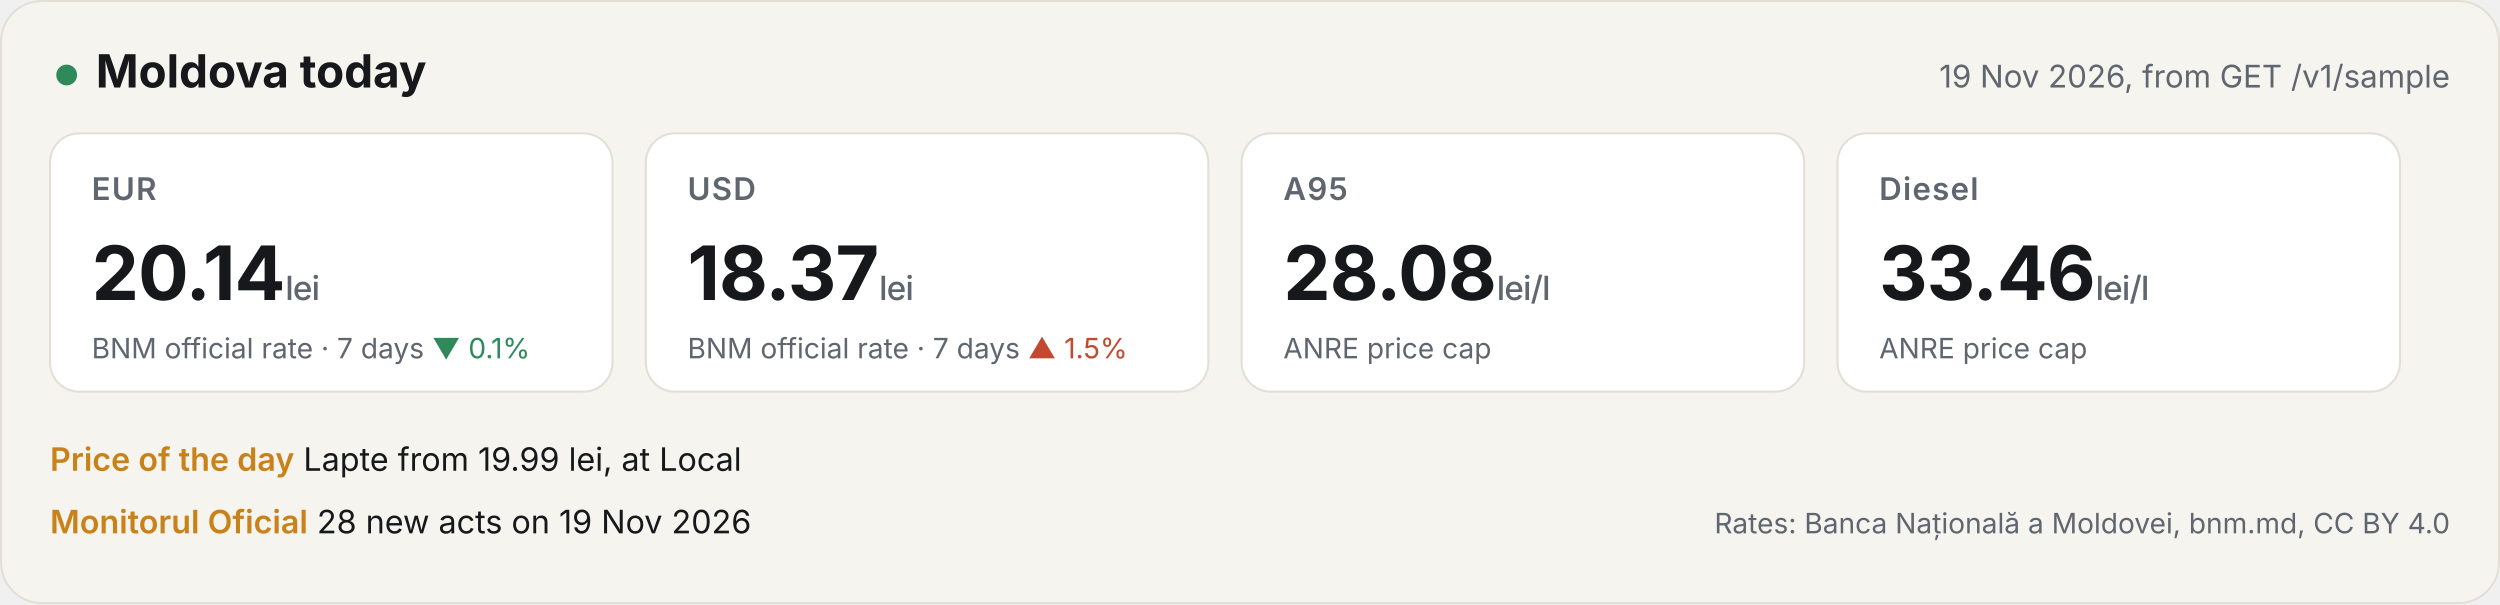
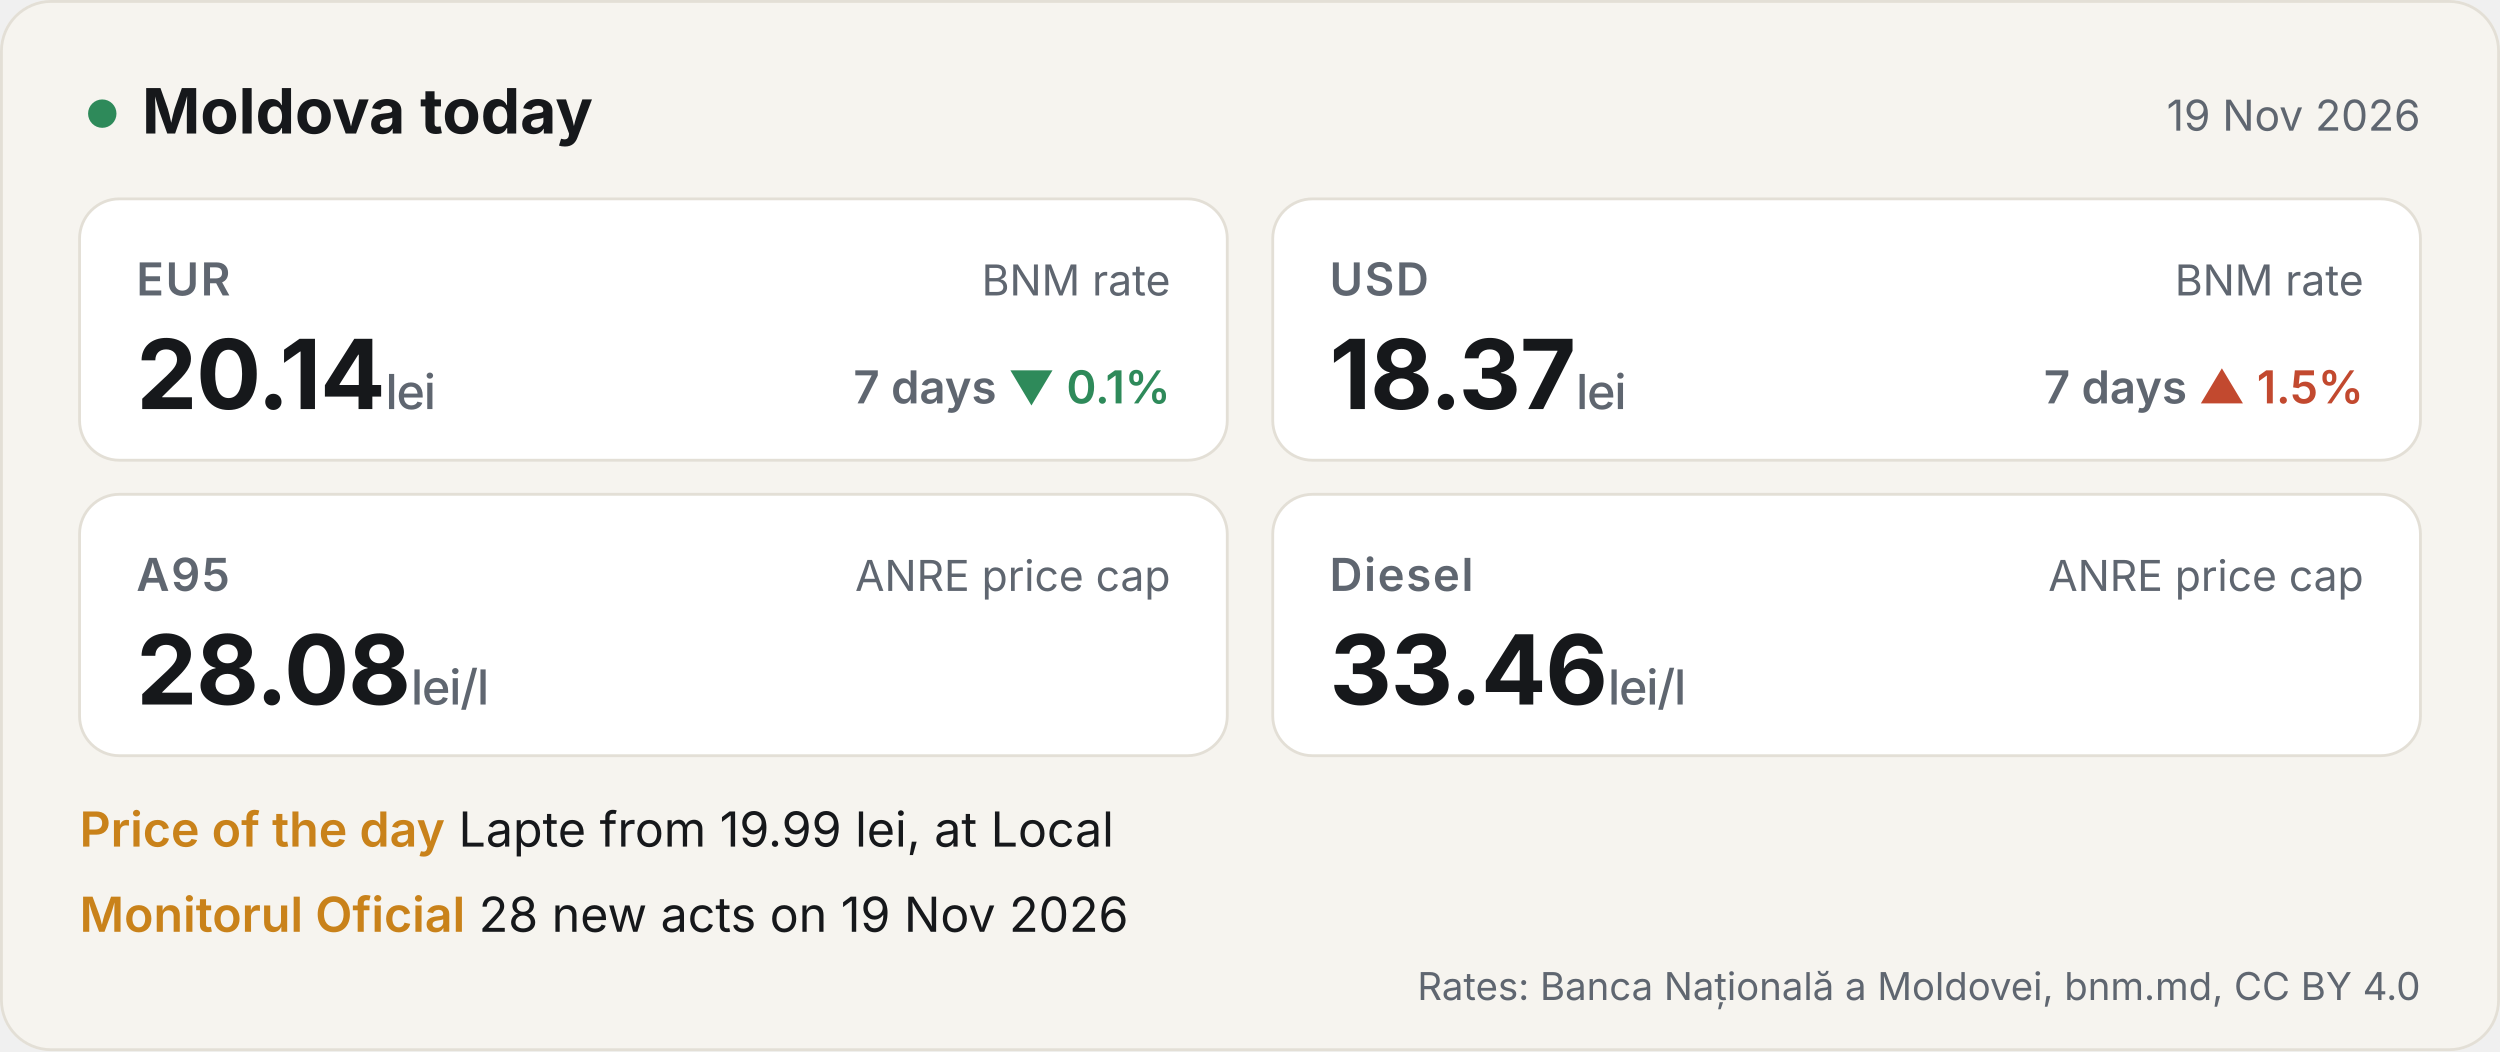
- <svg xmlns="http://www.w3.org/2000/svg" width="1200" height="290" viewBox="0 0 1200 290" role="img" aria-label="Moldova today: EUR 20.1411 lei, USD 18.3744 lei">
-   <style>.h{font:700 22px -apple-system,BlinkMacSystemFont,'Segoe UI',Inter,Helvetica,Arial,sans-serif;fill:#16181B}.d{font:400 15px -apple-system,BlinkMacSystemFont,'Segoe UI',Inter,Helvetica,Arial,sans-serif;fill:#5F6670}.k{font:600 15px -apple-system,BlinkMacSystemFont,'Segoe UI',Inter,Helvetica,Arial,sans-serif;fill:#5F6670;letter-spacing:.6px}.v{font:700 36px -apple-system,BlinkMacSystemFont,'Segoe UI',Inter,Helvetica,Arial,sans-serif;fill:#16181B;letter-spacing:-.4px}.u{font:500 16px -apple-system,BlinkMacSystemFont,'Segoe UI',Inter,Helvetica,Arial,sans-serif;fill:#5F6670}.src{font:400 13.5px -apple-system,BlinkMacSystemFont,'Segoe UI',Inter,Helvetica,Arial,sans-serif;fill:#5F6670}
- .row{font:400 15.5px -apple-system,BlinkMacSystemFont,'Segoe UI',Inter,Helvetica,Arial,sans-serif;fill:#16181B}.row b,.acc{fill:#C9821A;font-weight:600}.tile{animation:in .7s ease-out both}@keyframes in{from{opacity:0;transform:translateY(10px)}to{opacity:1;transform:none}}
+ <svg xmlns="http://www.w3.org/2000/svg" width="880" height="370" viewBox="0 0 880 370" role="img" aria-label="Moldova today: EUR 20.1411 lei, USD 18.3744 lei">
+   <style>.h{font:700 22px -apple-system,BlinkMacSystemFont,'Segoe UI',Inter,Helvetica,Arial,sans-serif;fill:#16181B}.d{font:400 15px -apple-system,BlinkMacSystemFont,'Segoe UI',Inter,Helvetica,Arial,sans-serif;fill:#5F6670}.k{font:600 16px -apple-system,BlinkMacSystemFont,'Segoe UI',Inter,Helvetica,Arial,sans-serif;fill:#5F6670;letter-spacing:.6px}.v{font:700 34px -apple-system,BlinkMacSystemFont,'Segoe UI',Inter,Helvetica,Arial,sans-serif;fill:#16181B;letter-spacing:-.4px}.u{font:500 17px -apple-system,BlinkMacSystemFont,'Segoe UI',Inter,Helvetica,Arial,sans-serif;fill:#5F6670}.src{font:400 15px -apple-system,BlinkMacSystemFont,'Segoe UI',Inter,Helvetica,Arial,sans-serif;fill:#5F6670}.chg{font:600 16px -apple-system,BlinkMacSystemFont,'Segoe UI',Inter,Helvetica,Arial,sans-serif;fill:#5F6670}
+ .row{font:400 17px -apple-system,BlinkMacSystemFont,'Segoe UI',Inter,Helvetica,Arial,sans-serif;fill:#16181B}.acc{fill:#C9821A;font-weight:600}.foot{font:400 13.5px -apple-system,BlinkMacSystemFont,'Segoe UI',Inter,Helvetica,Arial,sans-serif;fill:#5F6670}.tile{animation:in .7s ease-out both}@keyframes in{from{opacity:0;transform:translateY(10px)}to{opacity:1;transform:none}}
.live{fill:#2E8A5A;animation:blink 2s infinite}@keyframes blink{50%{opacity:.25}}@media (prefers-reduced-motion:reduce){*{animation:none!important}}</style>
-   <rect width="1200" height="290" rx="20" fill="#F6F4EF" />
-   <rect x=".5" y=".5" width="1199" height="289" rx="19.5" fill="none" stroke="#E3DFD6" />
-   <circle cx="32" cy="36" r="5" class="live" />
-   <text x="46" y="42" class="h">Moldova today</text>
-   <text x="1176" y="42" class="d" text-anchor="end">19 Nov 2026, from GET /v1/sample</text>
+   <rect width="880" height="370" rx="18" fill="#F6F4EF" />
+   <rect x=".5" y=".5" width="879" height="369" rx="17.5" fill="none" stroke="#E3DFD6" />
+   <circle cx="36" cy="40" r="5" class="live" />
+   <text x="50" y="47" class="h">Moldova today</text>
+   <text x="852" y="46" class="d" text-anchor="end">19 Nov 2026</text>
  <g class="tile" style="animation-delay:0s">
-     <rect x="24" y="64" width="270" height="124" rx="14" fill="#FFFFFF" stroke="#E3DFD6" />
-     <text x="44" y="96" class="k">EUR</text>
-     <text x="44" y="144" class="v">20.14<tspan class="u"> lei</tspan>
+     <rect x="28" y="70" width="404" height="92" rx="14" fill="#FFFFFF" stroke="#E3DFD6" />
+     <text x="48" y="104" class="k">EUR</text>
+     <text x="48" y="144" class="v">20.14<tspan class="u"> lei</tspan>
    </text>
-     <text x="44" y="172" class="src">BNM official rate · 7 days <tspan fill="#2E8A5A">▼ 0.1%</tspan>
+     <text x="412" y="104" class="src" text-anchor="end">BNM rate</text>
+     <text x="412" y="142" class="chg" text-anchor="end">7 days <tspan fill="#2E8A5A">▼ 0.1%</tspan>
    </text>
  </g>
  <g class="tile" style="animation-delay:0.12s">
-     <rect x="310" y="64" width="270" height="124" rx="14" fill="#FFFFFF" stroke="#E3DFD6" />
-     <text x="330" y="96" class="k">USD</text>
-     <text x="330" y="144" class="v">18.37<tspan class="u"> lei</tspan>
+     <rect x="448" y="70" width="404" height="92" rx="14" fill="#FFFFFF" stroke="#E3DFD6" />
+     <text x="468" y="104" class="k">USD</text>
+     <text x="468" y="144" class="v">18.37<tspan class="u"> lei</tspan>
    </text>
-     <text x="330" y="172" class="src">BNM official rate · 7 days <tspan fill="#C2492F">▲ 1.5%</tspan>
+     <text x="832" y="104" class="src" text-anchor="end">BNM rate</text>
+     <text x="832" y="142" class="chg" text-anchor="end">7 days <tspan fill="#C2492F">▲ 1.5%</tspan>
    </text>
  </g>
  <g class="tile" style="animation-delay:0.24s">
-     <rect x="596" y="64" width="270" height="124" rx="14" fill="#FFFFFF" stroke="#E3DFD6" />
-     <text x="616" y="96" class="k">A95</text>
-     <text x="616" y="144" class="v">28.08<tspan class="u"> lei/l</tspan>
+     <rect x="28" y="174" width="404" height="92" rx="14" fill="#FFFFFF" stroke="#E3DFD6" />
+     <text x="48" y="208" class="k">A95</text>
+     <text x="48" y="248" class="v">28.08<tspan class="u"> lei/l</tspan>
    </text>
-     <text x="616" y="172" class="src">ANRE price cap</text>
+     <text x="412" y="208" class="src" text-anchor="end">ANRE price cap</text>
  </g>
  <g class="tile" style="animation-delay:0.36s">
-     <rect x="882" y="64" width="270" height="124" rx="14" fill="#FFFFFF" stroke="#E3DFD6" />
-     <text x="902" y="96" class="k">Diesel</text>
-     <text x="902" y="144" class="v">33.46<tspan class="u"> lei/l</tspan>
+     <rect x="448" y="174" width="404" height="92" rx="14" fill="#FFFFFF" stroke="#E3DFD6" />
+     <text x="468" y="208" class="k">Diesel</text>
+     <text x="468" y="248" class="v">33.46<tspan class="u"> lei/l</tspan>
    </text>
-     <text x="902" y="172" class="src">ANRE price cap</text>
+     <text x="832" y="208" class="src" text-anchor="end">ANRE price cap</text>
  </g>
-   <text x="24" y="226" class="row">
-     <tspan class="acc">Price of the day</tspan>  Lapte from 19.99 lei, at Local</text>
-   <text x="24" y="256" class="row">
-     <tspan class="acc">Monitorul Oficial</tspan>  28 new acts on 19 Nov 2026</text>
-   <text x="1176" y="256" class="src" text-anchor="end">Rates: Banca Națională a Moldovei, bnm.md, CC BY 4.0</text>
+   <text x="28" y="298" class="row">
+     <tspan class="acc">Price of the day</tspan>   Lapte from 19.99 lei, at Local</text>
+   <text x="28" y="328" class="row">
+     <tspan class="acc">Monitorul Oficial</tspan>   28 new acts on 19 Nov 2026</text>
+   <text x="852" y="352" class="foot" text-anchor="end">Rates: Banca Națională a Moldovei, bnm.md, CC BY 4.0</text>
</svg>
